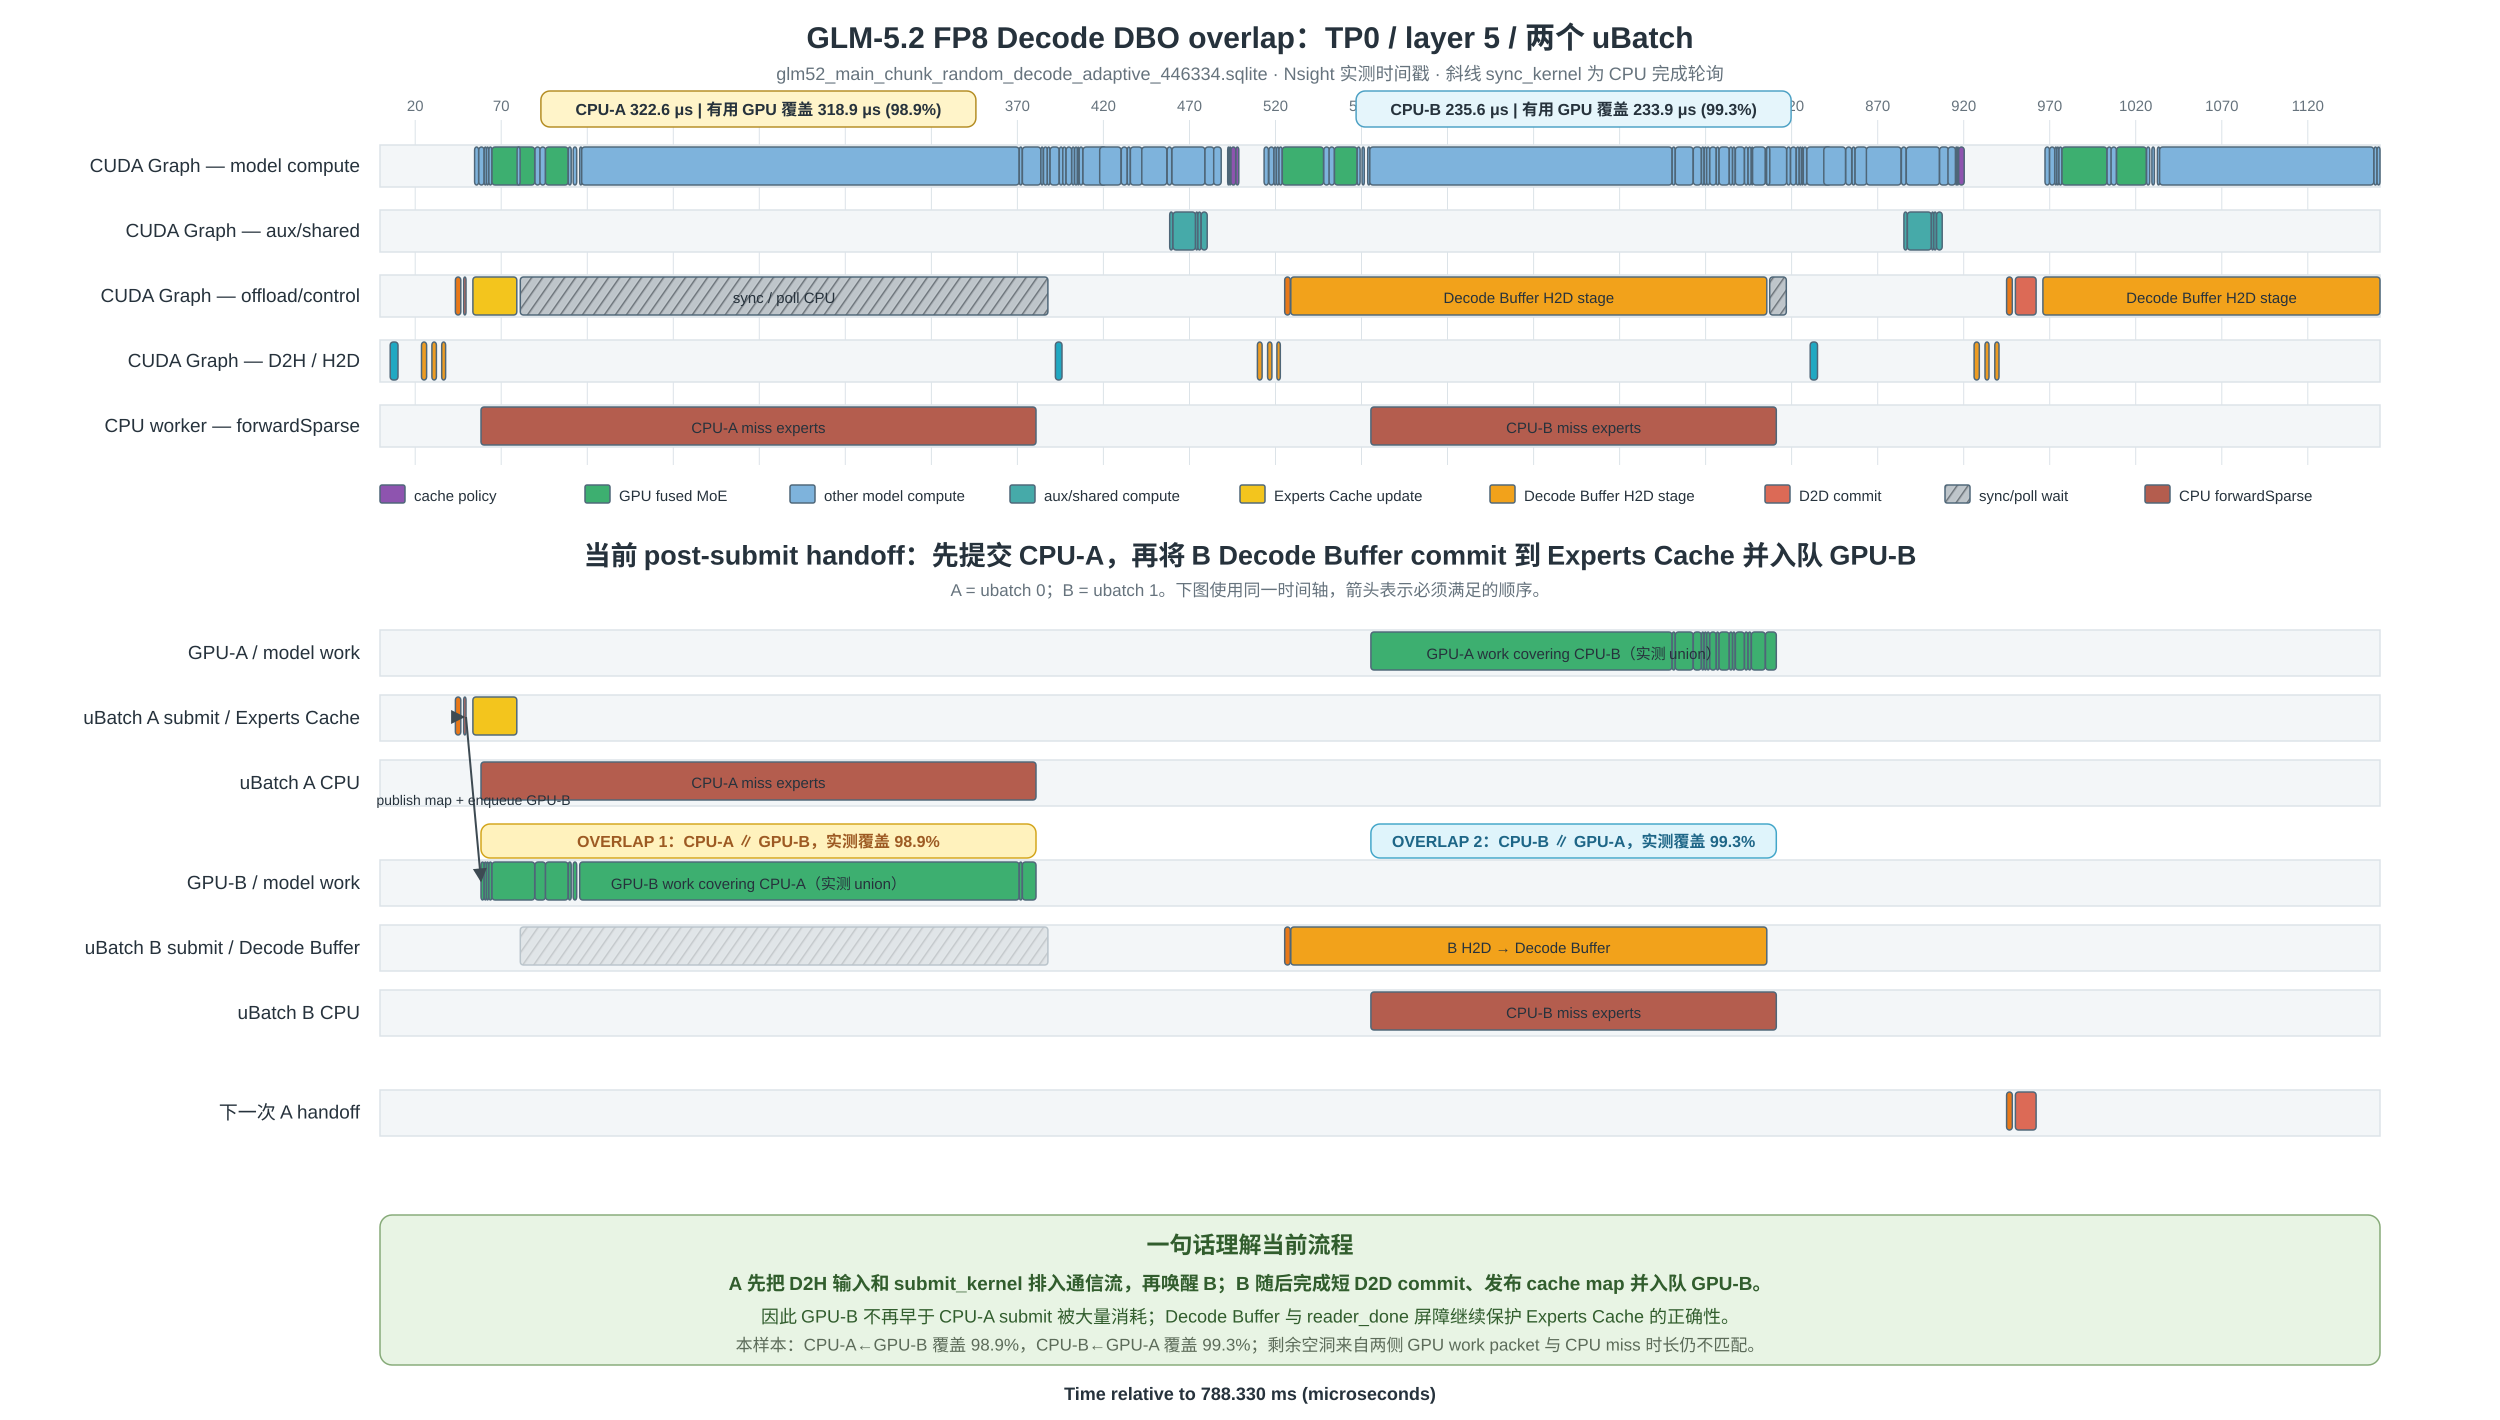
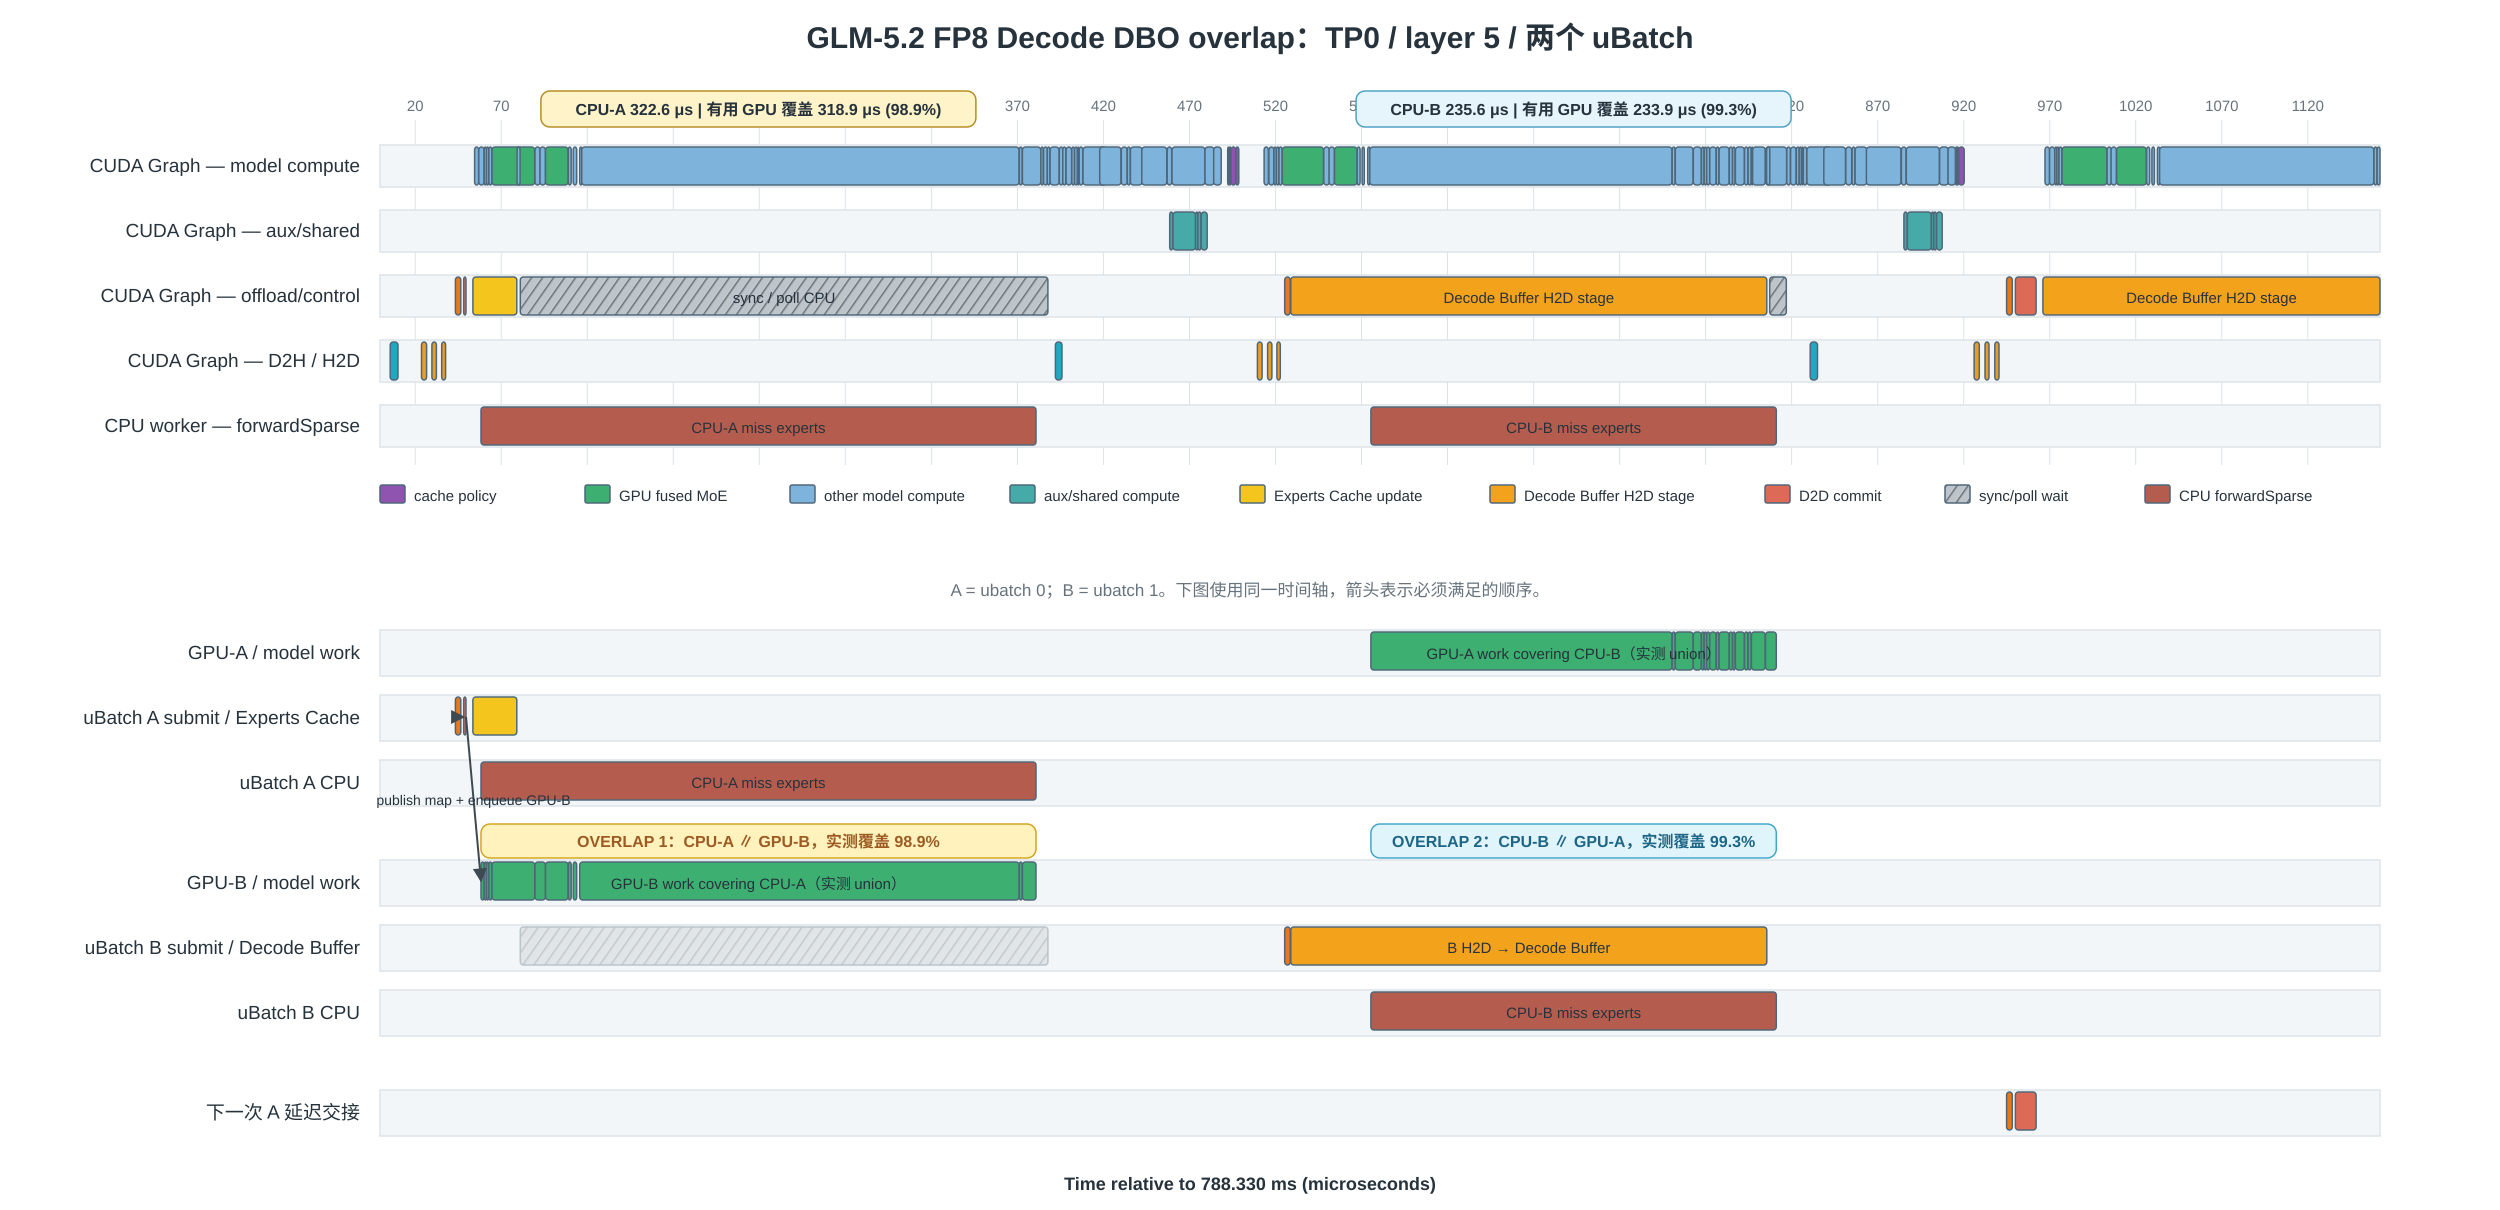
- <svg xmlns="http://www.w3.org/2000/svg" width="2500" height="1420" viewBox="0 0 2500 1420">
+ <svg xmlns="http://www.w3.org/2000/svg" width="2500" height="1210" viewBox="0 0 2500 1210">
  <defs>
    <pattern id="diagonalHatch" width="9" height="9" patternUnits="userSpaceOnUse" patternTransform="rotate(35)">
      <rect width="9" height="9" fill="#bec5ca" />
      <line x1="0" y1="0" x2="0" y2="9" stroke="#6e767c" stroke-width="3" />
    </pattern>
    <marker id="arrow" viewBox="0 0 10 10" refX="9" refY="5" markerWidth="7" markerHeight="7" orient="auto-start-reverse">
      <path d="M 0 0 L 10 5 L 0 10 z" fill="#3d4a52" />
    </marker>
  </defs>
  <rect width="100%" height="100%" fill="#ffffff" />
  <text x="1250.0" y="48.0" font-family="Arial, PingFang SC, Noto Sans CJK SC, sans-serif" font-size="30" font-weight="700" text-anchor="middle" fill="#26323c">GLM-5.2 FP8 Decode DBO overlap：TP0 / layer 5 / 两个 uBatch</text>
-   <text x="1250.0" y="80.0" font-family="Arial, PingFang SC, Noto Sans CJK SC, sans-serif" font-size="18" font-weight="400" text-anchor="middle" fill="#66737d">glm52_main_chunk_random_decode_adaptive_446334.sqlite · Nsight 实测时间戳 · 斜线 sync_kernel 为 CPU 完成轮询</text>
  <line x1="415.2" y1="120.0" x2="415.2" y2="465.0" stroke="#dce3e8" stroke-width="1" />
  <text x="415.2" y="111.0" font-family="Arial, PingFang SC, Noto Sans CJK SC, sans-serif" font-size="15" font-weight="400" text-anchor="middle" fill="#66737d">20</text>
  <line x1="501.2" y1="120.0" x2="501.2" y2="465.0" stroke="#dce3e8" stroke-width="1" />
  <text x="501.2" y="111.0" font-family="Arial, PingFang SC, Noto Sans CJK SC, sans-serif" font-size="15" font-weight="400" text-anchor="middle" fill="#66737d">70</text>
  <line x1="587.3" y1="120.0" x2="587.3" y2="465.0" stroke="#dce3e8" stroke-width="1" />
  <text x="587.3" y="111.0" font-family="Arial, PingFang SC, Noto Sans CJK SC, sans-serif" font-size="15" font-weight="400" text-anchor="middle" fill="#66737d">120</text>
  <line x1="673.3" y1="120.0" x2="673.3" y2="465.0" stroke="#dce3e8" stroke-width="1" />
  <text x="673.3" y="111.0" font-family="Arial, PingFang SC, Noto Sans CJK SC, sans-serif" font-size="15" font-weight="400" text-anchor="middle" fill="#66737d">170</text>
  <line x1="759.3" y1="120.0" x2="759.3" y2="465.0" stroke="#dce3e8" stroke-width="1" />
  <text x="759.3" y="111.0" font-family="Arial, PingFang SC, Noto Sans CJK SC, sans-serif" font-size="15" font-weight="400" text-anchor="middle" fill="#66737d">220</text>
  <line x1="845.3" y1="120.0" x2="845.3" y2="465.0" stroke="#dce3e8" stroke-width="1" />
  <text x="845.3" y="111.0" font-family="Arial, PingFang SC, Noto Sans CJK SC, sans-serif" font-size="15" font-weight="400" text-anchor="middle" fill="#66737d">270</text>
  <line x1="931.4" y1="120.0" x2="931.4" y2="465.0" stroke="#dce3e8" stroke-width="1" />
  <text x="931.4" y="111.0" font-family="Arial, PingFang SC, Noto Sans CJK SC, sans-serif" font-size="15" font-weight="400" text-anchor="middle" fill="#66737d">320</text>
  <line x1="1017.4" y1="120.0" x2="1017.4" y2="465.0" stroke="#dce3e8" stroke-width="1" />
  <text x="1017.4" y="111.0" font-family="Arial, PingFang SC, Noto Sans CJK SC, sans-serif" font-size="15" font-weight="400" text-anchor="middle" fill="#66737d">370</text>
  <line x1="1103.4" y1="120.0" x2="1103.4" y2="465.0" stroke="#dce3e8" stroke-width="1" />
  <text x="1103.4" y="111.0" font-family="Arial, PingFang SC, Noto Sans CJK SC, sans-serif" font-size="15" font-weight="400" text-anchor="middle" fill="#66737d">420</text>
  <line x1="1189.5" y1="120.0" x2="1189.5" y2="465.0" stroke="#dce3e8" stroke-width="1" />
  <text x="1189.5" y="111.0" font-family="Arial, PingFang SC, Noto Sans CJK SC, sans-serif" font-size="15" font-weight="400" text-anchor="middle" fill="#66737d">470</text>
  <line x1="1275.5" y1="120.0" x2="1275.5" y2="465.0" stroke="#dce3e8" stroke-width="1" />
  <text x="1275.5" y="111.0" font-family="Arial, PingFang SC, Noto Sans CJK SC, sans-serif" font-size="15" font-weight="400" text-anchor="middle" fill="#66737d">520</text>
  <line x1="1361.5" y1="120.0" x2="1361.5" y2="465.0" stroke="#dce3e8" stroke-width="1" />
  <text x="1361.5" y="111.0" font-family="Arial, PingFang SC, Noto Sans CJK SC, sans-serif" font-size="15" font-weight="400" text-anchor="middle" fill="#66737d">570</text>
  <line x1="1447.5" y1="120.0" x2="1447.5" y2="465.0" stroke="#dce3e8" stroke-width="1" />
  <text x="1447.5" y="111.0" font-family="Arial, PingFang SC, Noto Sans CJK SC, sans-serif" font-size="15" font-weight="400" text-anchor="middle" fill="#66737d">620</text>
  <line x1="1533.6" y1="120.0" x2="1533.6" y2="465.0" stroke="#dce3e8" stroke-width="1" />
  <text x="1533.6" y="111.0" font-family="Arial, PingFang SC, Noto Sans CJK SC, sans-serif" font-size="15" font-weight="400" text-anchor="middle" fill="#66737d">670</text>
  <line x1="1619.6" y1="120.0" x2="1619.6" y2="465.0" stroke="#dce3e8" stroke-width="1" />
  <text x="1619.6" y="111.0" font-family="Arial, PingFang SC, Noto Sans CJK SC, sans-serif" font-size="15" font-weight="400" text-anchor="middle" fill="#66737d">720</text>
  <line x1="1705.6" y1="120.0" x2="1705.6" y2="465.0" stroke="#dce3e8" stroke-width="1" />
  <text x="1705.6" y="111.0" font-family="Arial, PingFang SC, Noto Sans CJK SC, sans-serif" font-size="15" font-weight="400" text-anchor="middle" fill="#66737d">770</text>
  <line x1="1791.6" y1="120.0" x2="1791.6" y2="465.0" stroke="#dce3e8" stroke-width="1" />
  <text x="1791.6" y="111.0" font-family="Arial, PingFang SC, Noto Sans CJK SC, sans-serif" font-size="15" font-weight="400" text-anchor="middle" fill="#66737d">820</text>
  <line x1="1877.7" y1="120.0" x2="1877.7" y2="465.0" stroke="#dce3e8" stroke-width="1" />
  <text x="1877.7" y="111.0" font-family="Arial, PingFang SC, Noto Sans CJK SC, sans-serif" font-size="15" font-weight="400" text-anchor="middle" fill="#66737d">870</text>
  <line x1="1963.7" y1="120.0" x2="1963.7" y2="465.0" stroke="#dce3e8" stroke-width="1" />
  <text x="1963.7" y="111.0" font-family="Arial, PingFang SC, Noto Sans CJK SC, sans-serif" font-size="15" font-weight="400" text-anchor="middle" fill="#66737d">920</text>
  <line x1="2049.7" y1="120.0" x2="2049.7" y2="465.0" stroke="#dce3e8" stroke-width="1" />
  <text x="2049.7" y="111.0" font-family="Arial, PingFang SC, Noto Sans CJK SC, sans-serif" font-size="15" font-weight="400" text-anchor="middle" fill="#66737d">970</text>
  <line x1="2135.7" y1="120.0" x2="2135.7" y2="465.0" stroke="#dce3e8" stroke-width="1" />
  <text x="2135.7" y="111.0" font-family="Arial, PingFang SC, Noto Sans CJK SC, sans-serif" font-size="15" font-weight="400" text-anchor="middle" fill="#66737d">1020</text>
  <line x1="2221.8" y1="120.0" x2="2221.8" y2="465.0" stroke="#dce3e8" stroke-width="1" />
  <text x="2221.8" y="111.0" font-family="Arial, PingFang SC, Noto Sans CJK SC, sans-serif" font-size="15" font-weight="400" text-anchor="middle" fill="#66737d">1070</text>
  <line x1="2307.8" y1="120.0" x2="2307.8" y2="465.0" stroke="#dce3e8" stroke-width="1" />
  <text x="2307.8" y="111.0" font-family="Arial, PingFang SC, Noto Sans CJK SC, sans-serif" font-size="15" font-weight="400" text-anchor="middle" fill="#66737d">1120</text>
  <text x="360.0" y="172.0" font-family="Arial, PingFang SC, Noto Sans CJK SC, sans-serif" font-size="19" font-weight="400" text-anchor="end" fill="#26323c">CUDA Graph — model compute</text>
  <rect x="380.0" y="145.0" width="2000.0" height="42.0" rx="0.0" fill="#f3f6f8" stroke="#dce3e8" stroke-width="1.5" opacity="1.000" />
  <text x="360.0" y="237.0" font-family="Arial, PingFang SC, Noto Sans CJK SC, sans-serif" font-size="19" font-weight="400" text-anchor="end" fill="#26323c">CUDA Graph — aux/shared</text>
  <rect x="380.0" y="210.0" width="2000.0" height="42.0" rx="0.0" fill="#f3f6f8" stroke="#dce3e8" stroke-width="1.5" opacity="1.000" />
  <text x="360.0" y="302.0" font-family="Arial, PingFang SC, Noto Sans CJK SC, sans-serif" font-size="19" font-weight="400" text-anchor="end" fill="#26323c">CUDA Graph — offload/control</text>
  <rect x="380.0" y="275.0" width="2000.0" height="42.0" rx="0.0" fill="#f3f6f8" stroke="#dce3e8" stroke-width="1.5" opacity="1.000" />
  <text x="360.0" y="367.0" font-family="Arial, PingFang SC, Noto Sans CJK SC, sans-serif" font-size="19" font-weight="400" text-anchor="end" fill="#26323c">CUDA Graph — D2H / H2D</text>
  <rect x="380.0" y="340.0" width="2000.0" height="42.0" rx="0.0" fill="#f3f6f8" stroke="#dce3e8" stroke-width="1.5" opacity="1.000" />
  <text x="360.0" y="432.0" font-family="Arial, PingFang SC, Noto Sans CJK SC, sans-serif" font-size="19" font-weight="400" text-anchor="end" fill="#26323c">CPU worker — forwardSparse</text>
  <rect x="380.0" y="405.0" width="2000.0" height="42.0" rx="0.0" fill="#f3f6f8" stroke="#dce3e8" stroke-width="1.5" opacity="1.000" />
  <rect x="455.4" y="277.0" width="5.4" height="38.0" rx="3.0" fill="#e97818" stroke="#4e6678" stroke-width="1.5" opacity="1.000" />
  <rect x="463.7" y="277.0" width="2.3" height="38.0" rx="3.0" fill="#dc6a56" stroke="#4e6678" stroke-width="1.5" opacity="1.000" />
  <rect x="472.9" y="277.0" width="43.9" height="38.0" rx="3.0" fill="#f3c51d" stroke="#4e6678" stroke-width="1.5" opacity="1.000" />
  <rect x="474.6" y="147.0" width="4.0" height="38.0" rx="3.0" fill="#7eb3dc" stroke="#4e6678" stroke-width="1.5" opacity="1.000" />
  <rect x="478.8" y="147.0" width="5.3" height="38.0" rx="3.0" fill="#7eb3dc" stroke="#4e6678" stroke-width="1.5" opacity="1.000" />
  <rect x="484.2" y="147.0" width="2.3" height="38.0" rx="3.0" fill="#7eb3dc" stroke="#4e6678" stroke-width="1.5" opacity="1.000" />
  <rect x="486.5" y="147.0" width="2.2" height="38.0" rx="3.0" fill="#7eb3dc" stroke="#4e6678" stroke-width="1.5" opacity="1.000" />
  <rect x="488.9" y="147.0" width="3.0" height="38.0" rx="3.0" fill="#7eb3dc" stroke="#4e6678" stroke-width="1.5" opacity="1.000" />
  <rect x="492.0" y="147.0" width="42.7" height="38.0" rx="3.0" fill="#3daf70" stroke="#4e6678" stroke-width="1.5" opacity="1.000" />
  <rect x="517.1" y="147.0" width="3.0" height="38.0" rx="3.0" fill="#7eb3dc" stroke="#4e6678" stroke-width="1.5" opacity="1.000" />
  <rect x="520.3" y="277.0" width="527.6" height="38.0" rx="3.0" fill="url(#diagonalHatch)" stroke="#4e6678" stroke-width="1.5" opacity="1.000" />
  <text x="784.1" y="303.0" font-family="Arial, PingFang SC, Noto Sans CJK SC, sans-serif" font-size="15" font-weight="400" text-anchor="middle" fill="#26323c">sync / poll CPU</text>
  <rect x="535.0" y="147.0" width="5.2" height="38.0" rx="3.0" fill="#7eb3dc" stroke="#4e6678" stroke-width="1.5" opacity="1.000" />
  <rect x="540.0" y="147.0" width="5.5" height="38.0" rx="3.0" fill="#7eb3dc" stroke="#4e6678" stroke-width="1.5" opacity="1.000" />
  <rect x="545.5" y="147.0" width="22.6" height="38.0" rx="3.0" fill="#3daf70" stroke="#4e6678" stroke-width="1.5" opacity="1.000" />
  <rect x="568.3" y="147.0" width="2.9" height="38.0" rx="3.0" fill="#7eb3dc" stroke="#4e6678" stroke-width="1.5" opacity="1.000" />
  <rect x="573.2" y="147.0" width="3.5" height="38.0" rx="3.0" fill="#7eb3dc" stroke="#4e6678" stroke-width="1.5" opacity="1.000" />
  <rect x="579.7" y="147.0" width="2.3" height="38.0" rx="3.0" fill="#7eb3dc" stroke="#4e6678" stroke-width="1.5" opacity="1.000" />
  <rect x="581.7" y="147.0" width="437.4" height="38.0" rx="3.0" fill="#7eb3dc" stroke="#4e6678" stroke-width="1.5" opacity="1.000" />
  <rect x="1019.3" y="147.0" width="2.9" height="38.0" rx="3.0" fill="#7eb3dc" stroke="#4e6678" stroke-width="1.5" opacity="1.000" />
  <rect x="1022.4" y="147.0" width="18.4" height="38.0" rx="3.0" fill="#7eb3dc" stroke="#4e6678" stroke-width="1.5" opacity="1.000" />
  <rect x="1040.9" y="147.0" width="2.4" height="38.0" rx="3.0" fill="#7eb3dc" stroke="#4e6678" stroke-width="1.5" opacity="1.000" />
  <rect x="1043.5" y="147.0" width="3.9" height="38.0" rx="3.0" fill="#7eb3dc" stroke="#4e6678" stroke-width="1.5" opacity="1.000" />
  <rect x="1047.3" y="147.0" width="2.7" height="38.0" rx="3.0" fill="#7eb3dc" stroke="#4e6678" stroke-width="1.5" opacity="1.000" />
  <rect x="1050.1" y="147.0" width="9.0" height="38.0" rx="3.0" fill="#7eb3dc" stroke="#4e6678" stroke-width="1.5" opacity="1.000" />
  <rect x="1059.3" y="147.0" width="3.5" height="38.0" rx="3.0" fill="#7eb3dc" stroke="#4e6678" stroke-width="1.5" opacity="1.000" />
  <rect x="1062.8" y="147.0" width="3.1" height="38.0" rx="3.0" fill="#7eb3dc" stroke="#4e6678" stroke-width="1.5" opacity="1.000" />
  <rect x="1066.1" y="147.0" width="5.5" height="38.0" rx="3.0" fill="#7eb3dc" stroke="#4e6678" stroke-width="1.5" opacity="1.000" />
  <rect x="1071.8" y="147.0" width="2.7" height="38.0" rx="3.0" fill="#7eb3dc" stroke="#4e6678" stroke-width="1.5" opacity="1.000" />
  <rect x="1074.6" y="147.0" width="2.8" height="38.0" rx="3.0" fill="#7eb3dc" stroke="#4e6678" stroke-width="1.5" opacity="1.000" />
  <rect x="1077.5" y="147.0" width="1.5" height="38.0" rx="3.0" fill="#7eb3dc" stroke="#4e6678" stroke-width="1.5" opacity="1.000" />
  <rect x="1079.2" y="147.0" width="3.6" height="38.0" rx="3.0" fill="#7eb3dc" stroke="#4e6678" stroke-width="1.5" opacity="1.000" />
  <rect x="1083.0" y="147.0" width="23.4" height="38.0" rx="3.0" fill="#7eb3dc" stroke="#4e6678" stroke-width="1.5" opacity="1.000" />
  <rect x="1099.7" y="147.0" width="21.3" height="38.0" rx="3.0" fill="#7eb3dc" stroke="#4e6678" stroke-width="1.5" opacity="1.000" />
  <rect x="1121.3" y="147.0" width="5.9" height="38.0" rx="3.0" fill="#7eb3dc" stroke="#4e6678" stroke-width="1.5" opacity="1.000" />
  <rect x="1127.3" y="147.0" width="3.0" height="38.0" rx="3.0" fill="#7eb3dc" stroke="#4e6678" stroke-width="1.5" opacity="1.000" />
  <rect x="1130.4" y="147.0" width="11.7" height="38.0" rx="3.0" fill="#7eb3dc" stroke="#4e6678" stroke-width="1.5" opacity="1.000" />
  <rect x="1141.8" y="147.0" width="25.0" height="38.0" rx="3.0" fill="#7eb3dc" stroke="#4e6678" stroke-width="1.5" opacity="1.000" />
  <rect x="1167.2" y="147.0" width="4.5" height="38.0" rx="3.0" fill="#7eb3dc" stroke="#4e6678" stroke-width="1.5" opacity="1.000" />
  <rect x="1169.7" y="212.0" width="3.0" height="38.0" rx="3.0" fill="#46aaa9" stroke="#4e6678" stroke-width="1.5" opacity="1.000" />
  <rect x="1172.0" y="147.0" width="32.9" height="38.0" rx="3.0" fill="#7eb3dc" stroke="#4e6678" stroke-width="1.5" opacity="1.000" />
  <rect x="1173.0" y="212.0" width="22.5" height="38.0" rx="3.0" fill="#46aaa9" stroke="#4e6678" stroke-width="1.5" opacity="1.000" />
  <rect x="1195.6" y="212.0" width="2.3" height="38.0" rx="3.0" fill="#46aaa9" stroke="#4e6678" stroke-width="1.5" opacity="1.000" />
  <rect x="1197.9" y="212.0" width="3.1" height="38.0" rx="3.0" fill="#46aaa9" stroke="#4e6678" stroke-width="1.5" opacity="1.000" />
  <rect x="1201.2" y="212.0" width="6.0" height="38.0" rx="3.0" fill="#46aaa9" stroke="#4e6678" stroke-width="1.5" opacity="1.000" />
  <rect x="1205.0" y="147.0" width="9.0" height="38.0" rx="3.0" fill="#7eb3dc" stroke="#4e6678" stroke-width="1.5" opacity="1.000" />
  <rect x="1213.7" y="147.0" width="7.5" height="38.0" rx="3.0" fill="#7eb3dc" stroke="#4e6678" stroke-width="1.5" opacity="1.000" />
  <rect x="1227.7" y="147.0" width="1.5" height="38.0" rx="3.0" fill="#7eb3dc" stroke="#4e6678" stroke-width="1.5" opacity="1.000" />
  <rect x="1229.4" y="147.0" width="1.4" height="38.0" rx="3.0" fill="#7eb3dc" stroke="#4e6678" stroke-width="1.5" opacity="1.000" />
  <rect x="1231.0" y="147.0" width="4.7" height="38.0" rx="3.0" fill="#8e54af" stroke="#4e6678" stroke-width="1.5" opacity="1.000" />
  <rect x="1235.9" y="147.0" width="2.9" height="38.0" rx="3.0" fill="#8e54af" stroke="#4e6678" stroke-width="1.5" opacity="1.000" />
  <rect x="1264.1" y="147.0" width="4.3" height="38.0" rx="3.0" fill="#7eb3dc" stroke="#4e6678" stroke-width="1.5" opacity="1.000" />
  <rect x="1268.9" y="147.0" width="5.0" height="38.0" rx="3.0" fill="#7eb3dc" stroke="#4e6678" stroke-width="1.5" opacity="1.000" />
  <rect x="1274.0" y="147.0" width="2.3" height="38.0" rx="3.0" fill="#7eb3dc" stroke="#4e6678" stroke-width="1.5" opacity="1.000" />
  <rect x="1276.5" y="147.0" width="2.5" height="38.0" rx="3.0" fill="#7eb3dc" stroke="#4e6678" stroke-width="1.5" opacity="1.000" />
  <rect x="1279.0" y="147.0" width="3.2" height="38.0" rx="3.0" fill="#7eb3dc" stroke="#4e6678" stroke-width="1.5" opacity="1.000" />
  <rect x="1282.3" y="147.0" width="41.2" height="38.0" rx="3.0" fill="#3daf70" stroke="#4e6678" stroke-width="1.5" opacity="1.000" />
  <rect x="1284.7" y="277.0" width="5.6" height="38.0" rx="3.0" fill="#e97818" stroke="#4e6678" stroke-width="1.5" opacity="1.000" />
  <rect x="1290.8" y="277.0" width="476.0" height="38.0" rx="3.0" fill="#f2a21b" stroke="#4e6678" stroke-width="1.5" opacity="1.000" />
  <text x="1528.8" y="303.0" font-family="Arial, PingFang SC, Noto Sans CJK SC, sans-serif" font-size="15" font-weight="400" text-anchor="middle" fill="#26323c">Decode Buffer H2D stage</text>
  <rect x="1323.8" y="147.0" width="5.6" height="38.0" rx="3.0" fill="#7eb3dc" stroke="#4e6678" stroke-width="1.5" opacity="1.000" />
  <rect x="1329.1" y="147.0" width="5.3" height="38.0" rx="3.0" fill="#7eb3dc" stroke="#4e6678" stroke-width="1.5" opacity="1.000" />
  <rect x="1334.5" y="147.0" width="22.6" height="38.0" rx="3.0" fill="#3daf70" stroke="#4e6678" stroke-width="1.5" opacity="1.000" />
  <rect x="1357.2" y="147.0" width="2.9" height="38.0" rx="3.0" fill="#7eb3dc" stroke="#4e6678" stroke-width="1.5" opacity="1.000" />
  <rect x="1362.1" y="147.0" width="2.2" height="38.0" rx="3.0" fill="#7eb3dc" stroke="#4e6678" stroke-width="1.5" opacity="1.000" />
  <rect x="1367.7" y="147.0" width="2.3" height="38.0" rx="3.0" fill="#7eb3dc" stroke="#4e6678" stroke-width="1.5" opacity="1.000" />
  <rect x="1369.8" y="147.0" width="302.2" height="38.0" rx="3.0" fill="#7eb3dc" stroke="#4e6678" stroke-width="1.5" opacity="1.000" />
  <rect x="1672.2" y="147.0" width="3.0" height="38.0" rx="3.0" fill="#7eb3dc" stroke="#4e6678" stroke-width="1.5" opacity="1.000" />
  <rect x="1675.3" y="147.0" width="17.8" height="38.0" rx="3.0" fill="#7eb3dc" stroke="#4e6678" stroke-width="1.5" opacity="1.000" />
  <rect x="1693.3" y="147.0" width="8.0" height="38.0" rx="3.0" fill="#7eb3dc" stroke="#4e6678" stroke-width="1.5" opacity="1.000" />
  <rect x="1701.5" y="147.0" width="2.5" height="38.0" rx="3.0" fill="#7eb3dc" stroke="#4e6678" stroke-width="1.5" opacity="1.000" />
  <rect x="1704.2" y="147.0" width="2.4" height="38.0" rx="3.0" fill="#7eb3dc" stroke="#4e6678" stroke-width="1.5" opacity="1.000" />
  <rect x="1706.7" y="147.0" width="2.9" height="38.0" rx="3.0" fill="#7eb3dc" stroke="#4e6678" stroke-width="1.5" opacity="1.000" />
  <rect x="1709.8" y="147.0" width="6.4" height="38.0" rx="3.0" fill="#7eb3dc" stroke="#4e6678" stroke-width="1.5" opacity="1.000" />
  <rect x="1716.3" y="147.0" width="2.6" height="38.0" rx="3.0" fill="#7eb3dc" stroke="#4e6678" stroke-width="1.5" opacity="1.000" />
  <rect x="1719.1" y="147.0" width="10.1" height="38.0" rx="3.0" fill="#7eb3dc" stroke="#4e6678" stroke-width="1.5" opacity="1.000" />
  <rect x="1729.3" y="147.0" width="3.2" height="38.0" rx="3.0" fill="#7eb3dc" stroke="#4e6678" stroke-width="1.5" opacity="1.000" />
  <rect x="1732.6" y="147.0" width="2.5" height="38.0" rx="3.0" fill="#7eb3dc" stroke="#4e6678" stroke-width="1.5" opacity="1.000" />
  <rect x="1735.4" y="147.0" width="9.0" height="38.0" rx="3.0" fill="#7eb3dc" stroke="#4e6678" stroke-width="1.5" opacity="1.000" />
  <rect x="1744.5" y="147.0" width="3.4" height="38.0" rx="3.0" fill="#7eb3dc" stroke="#4e6678" stroke-width="1.5" opacity="1.000" />
  <rect x="1748.1" y="147.0" width="3.1" height="38.0" rx="3.0" fill="#7eb3dc" stroke="#4e6678" stroke-width="1.5" opacity="1.000" />
  <rect x="1751.4" y="147.0" width="1.5" height="38.0" rx="3.0" fill="#7eb3dc" stroke="#4e6678" stroke-width="1.5" opacity="1.000" />
  <rect x="1752.6" y="147.0" width="12.7" height="38.0" rx="3.0" fill="#7eb3dc" stroke="#4e6678" stroke-width="1.5" opacity="1.000" />
  <rect x="1765.5" y="147.0" width="21.1" height="38.0" rx="3.0" fill="#7eb3dc" stroke="#4e6678" stroke-width="1.5" opacity="1.000" />
  <rect x="1766.6" y="147.0" width="3.2" height="38.0" rx="3.0" fill="#7eb3dc" stroke="#4e6678" stroke-width="1.5" opacity="1.000" />
  <rect x="1769.7" y="277.0" width="16.6" height="38.0" rx="3.0" fill="url(#diagonalHatch)" stroke="#4e6678" stroke-width="1.5" opacity="1.000" />
  <rect x="1786.8" y="147.0" width="3.6" height="38.0" rx="3.0" fill="#7eb3dc" stroke="#4e6678" stroke-width="1.5" opacity="1.000" />
  <rect x="1790.6" y="147.0" width="5.5" height="38.0" rx="3.0" fill="#7eb3dc" stroke="#4e6678" stroke-width="1.5" opacity="1.000" />
  <rect x="1796.3" y="147.0" width="2.9" height="38.0" rx="3.0" fill="#7eb3dc" stroke="#4e6678" stroke-width="1.5" opacity="1.000" />
  <rect x="1799.2" y="147.0" width="2.2" height="38.0" rx="3.0" fill="#7eb3dc" stroke="#4e6678" stroke-width="1.5" opacity="1.000" />
  <rect x="1801.6" y="147.0" width="1.6" height="38.0" rx="3.0" fill="#7eb3dc" stroke="#4e6678" stroke-width="1.5" opacity="1.000" />
  <rect x="1803.3" y="147.0" width="3.4" height="38.0" rx="3.0" fill="#7eb3dc" stroke="#4e6678" stroke-width="1.5" opacity="1.000" />
  <rect x="1806.9" y="147.0" width="24.1" height="38.0" rx="3.0" fill="#7eb3dc" stroke="#4e6678" stroke-width="1.5" opacity="1.000" />
  <rect x="1823.8" y="147.0" width="21.7" height="38.0" rx="3.0" fill="#7eb3dc" stroke="#4e6678" stroke-width="1.5" opacity="1.000" />
  <rect x="1845.8" y="147.0" width="5.9" height="38.0" rx="3.0" fill="#7eb3dc" stroke="#4e6678" stroke-width="1.5" opacity="1.000" />
  <rect x="1852.1" y="147.0" width="2.9" height="38.0" rx="3.0" fill="#7eb3dc" stroke="#4e6678" stroke-width="1.5" opacity="1.000" />
  <rect x="1855.1" y="147.0" width="11.7" height="38.0" rx="3.0" fill="#7eb3dc" stroke="#4e6678" stroke-width="1.5" opacity="1.000" />
  <rect x="1866.4" y="147.0" width="34.6" height="38.0" rx="3.0" fill="#7eb3dc" stroke="#4e6678" stroke-width="1.5" opacity="1.000" />
  <rect x="1901.4" y="147.0" width="4.7" height="38.0" rx="3.0" fill="#7eb3dc" stroke="#4e6678" stroke-width="1.5" opacity="1.000" />
  <rect x="1903.9" y="212.0" width="3.3" height="38.0" rx="3.0" fill="#46aaa9" stroke="#4e6678" stroke-width="1.5" opacity="1.000" />
  <rect x="1906.3" y="147.0" width="33.1" height="38.0" rx="3.0" fill="#7eb3dc" stroke="#4e6678" stroke-width="1.5" opacity="1.000" />
  <rect x="1907.4" y="212.0" width="23.9" height="38.0" rx="3.0" fill="#46aaa9" stroke="#4e6678" stroke-width="1.5" opacity="1.000" />
  <rect x="1931.5" y="212.0" width="2.2" height="38.0" rx="3.0" fill="#46aaa9" stroke="#4e6678" stroke-width="1.5" opacity="1.000" />
  <rect x="1933.8" y="212.0" width="2.6" height="38.0" rx="3.0" fill="#46aaa9" stroke="#4e6678" stroke-width="1.5" opacity="1.000" />
  <rect x="1936.6" y="212.0" width="5.6" height="38.0" rx="3.0" fill="#46aaa9" stroke="#4e6678" stroke-width="1.5" opacity="1.000" />
  <rect x="1939.6" y="147.0" width="8.8" height="38.0" rx="3.0" fill="#7eb3dc" stroke="#4e6678" stroke-width="1.5" opacity="1.000" />
  <rect x="1948.0" y="147.0" width="7.5" height="38.0" rx="3.0" fill="#7eb3dc" stroke="#4e6678" stroke-width="1.5" opacity="1.000" />
  <rect x="1955.6" y="147.0" width="1.4" height="38.0" rx="3.0" fill="#7eb3dc" stroke="#4e6678" stroke-width="1.5" opacity="1.000" />
  <rect x="1957.2" y="147.0" width="1.3" height="38.0" rx="3.0" fill="#7eb3dc" stroke="#4e6678" stroke-width="1.5" opacity="1.000" />
  <rect x="1958.7" y="147.0" width="5.5" height="38.0" rx="3.0" fill="#8e54af" stroke="#4e6678" stroke-width="1.5" opacity="1.000" />
  <rect x="2006.6" y="277.0" width="5.7" height="38.0" rx="3.0" fill="#e97818" stroke="#4e6678" stroke-width="1.5" opacity="1.000" />
  <rect x="2015.4" y="277.0" width="20.7" height="38.0" rx="3.0" fill="#dc6a56" stroke="#4e6678" stroke-width="1.5" opacity="1.000" />
  <rect x="2042.9" y="277.0" width="337.1" height="38.0" rx="3.0" fill="#f2a21b" stroke="#4e6678" stroke-width="1.5" opacity="1.000" />
  <text x="2211.5" y="303.0" font-family="Arial, PingFang SC, Noto Sans CJK SC, sans-serif" font-size="15" font-weight="400" text-anchor="middle" fill="#26323c">Decode Buffer H2D stage</text>
  <rect x="2045.0" y="147.0" width="4.5" height="38.0" rx="3.0" fill="#7eb3dc" stroke="#4e6678" stroke-width="1.5" opacity="1.000" />
  <rect x="2049.6" y="147.0" width="5.1" height="38.0" rx="3.0" fill="#7eb3dc" stroke="#4e6678" stroke-width="1.5" opacity="1.000" />
  <rect x="2054.9" y="147.0" width="1.9" height="38.0" rx="3.0" fill="#7eb3dc" stroke="#4e6678" stroke-width="1.5" opacity="1.000" />
  <rect x="2056.9" y="147.0" width="1.9" height="38.0" rx="3.0" fill="#7eb3dc" stroke="#4e6678" stroke-width="1.5" opacity="1.000" />
  <rect x="2059.0" y="147.0" width="2.9" height="38.0" rx="3.0" fill="#7eb3dc" stroke="#4e6678" stroke-width="1.5" opacity="1.000" />
  <rect x="2062.0" y="147.0" width="44.9" height="38.0" rx="3.0" fill="#3daf70" stroke="#4e6678" stroke-width="1.5" opacity="1.000" />
  <rect x="2107.1" y="147.0" width="4.3" height="38.0" rx="3.0" fill="#7eb3dc" stroke="#4e6678" stroke-width="1.5" opacity="1.000" />
  <rect x="2111.1" y="147.0" width="5.3" height="38.0" rx="3.0" fill="#7eb3dc" stroke="#4e6678" stroke-width="1.5" opacity="1.000" />
  <rect x="2116.6" y="147.0" width="29.7" height="38.0" rx="3.0" fill="#3daf70" stroke="#4e6678" stroke-width="1.5" opacity="1.000" />
  <rect x="2146.6" y="147.0" width="3.1" height="38.0" rx="3.0" fill="#7eb3dc" stroke="#4e6678" stroke-width="1.5" opacity="1.000" />
  <rect x="2151.9" y="147.0" width="2.5" height="38.0" rx="3.0" fill="#7eb3dc" stroke="#4e6678" stroke-width="1.5" opacity="1.000" />
  <rect x="2157.4" y="147.0" width="2.4" height="38.0" rx="3.0" fill="#7eb3dc" stroke="#4e6678" stroke-width="1.5" opacity="1.000" />
  <rect x="2159.6" y="147.0" width="214.2" height="38.0" rx="3.0" fill="#7eb3dc" stroke="#4e6678" stroke-width="1.5" opacity="1.000" />
  <rect x="2374.0" y="147.0" width="2.9" height="38.0" rx="3.0" fill="#7eb3dc" stroke="#4e6678" stroke-width="1.5" opacity="1.000" />
  <rect x="2377.1" y="147.0" width="2.9" height="38.0" rx="3.0" fill="#7eb3dc" stroke="#4e6678" stroke-width="1.5" opacity="1.000" />
  <rect x="390.2" y="342.0" width="7.8" height="38.0" rx="3.0" fill="#20a8c2" stroke="#4e6678" stroke-width="1.5" opacity="1.000" />
  <rect x="421.5" y="342.0" width="5.1" height="38.0" rx="3.0" fill="#ed9c22" stroke="#4e6678" stroke-width="1.5" opacity="1.000" />
  <rect x="431.9" y="342.0" width="4.5" height="38.0" rx="3.0" fill="#ed9c22" stroke="#4e6678" stroke-width="1.5" opacity="1.000" />
  <rect x="441.7" y="342.0" width="3.9" height="38.0" rx="3.0" fill="#ed9c22" stroke="#4e6678" stroke-width="1.5" opacity="1.000" />
  <rect x="1055.4" y="342.0" width="6.6" height="38.0" rx="3.0" fill="#20a8c2" stroke="#4e6678" stroke-width="1.5" opacity="1.000" />
  <rect x="1257.4" y="342.0" width="4.7" height="38.0" rx="3.0" fill="#ed9c22" stroke="#4e6678" stroke-width="1.5" opacity="1.000" />
  <rect x="1267.6" y="342.0" width="4.3" height="38.0" rx="3.0" fill="#ed9c22" stroke="#4e6678" stroke-width="1.5" opacity="1.000" />
  <rect x="1276.9" y="342.0" width="3.4" height="38.0" rx="3.0" fill="#ed9c22" stroke="#4e6678" stroke-width="1.5" opacity="1.000" />
  <rect x="1810.2" y="342.0" width="7.3" height="38.0" rx="3.0" fill="#20a8c2" stroke="#4e6678" stroke-width="1.5" opacity="1.000" />
  <rect x="1974.1" y="342.0" width="5.2" height="38.0" rx="3.0" fill="#ed9c22" stroke="#4e6678" stroke-width="1.5" opacity="1.000" />
  <rect x="1985.0" y="342.0" width="4.0" height="38.0" rx="3.0" fill="#ed9c22" stroke="#4e6678" stroke-width="1.5" opacity="1.000" />
  <rect x="1994.8" y="342.0" width="4.2" height="38.0" rx="3.0" fill="#ed9c22" stroke="#4e6678" stroke-width="1.5" opacity="1.000" />
  <rect x="481.0" y="407.0" width="555.0" height="38.0" rx="3.0" fill="#b45d4e" stroke="#4e6678" stroke-width="1.5" opacity="1.000" />
  <text x="758.4" y="433.0" font-family="Arial, PingFang SC, Noto Sans CJK SC, sans-serif" font-size="15" font-weight="400" text-anchor="middle" fill="#26323c">CPU-A miss experts</text>
  <rect x="1370.9" y="407.0" width="405.4" height="38.0" rx="3.0" fill="#b45d4e" stroke="#4e6678" stroke-width="1.5" opacity="1.000" />
  <text x="1573.6" y="433.0" font-family="Arial, PingFang SC, Noto Sans CJK SC, sans-serif" font-size="15" font-weight="400" text-anchor="middle" fill="#26323c">CPU-B miss experts</text>
  <rect x="540.9" y="91.0" width="435.0" height="36.0" rx="9.0" fill="#fff4c9" stroke="#b48d24" stroke-width="1.5" opacity="1.000" />
  <text x="758.4" y="115.0" font-family="Arial, PingFang SC, Noto Sans CJK SC, sans-serif" font-size="16" font-weight="700" text-anchor="middle" fill="#26323c">CPU-A 322.6 μs | 有用 GPU 覆盖 318.9 μs (98.9%)</text>
  <rect x="1356.1" y="91.0" width="435.0" height="36.0" rx="9.0" fill="#e5f5fb" stroke="#4da1c4" stroke-width="1.5" opacity="1.000" />
  <text x="1573.6" y="115.0" font-family="Arial, PingFang SC, Noto Sans CJK SC, sans-serif" font-size="16" font-weight="700" text-anchor="middle" fill="#26323c">CPU-B 235.6 μs | 有用 GPU 覆盖 233.9 μs (99.3%)</text>
  <rect x="380.0" y="485.0" width="25.0" height="18.0" rx="2.0" fill="#8e54af" stroke="#4e6678" stroke-width="1.5" opacity="1.000" />
  <text x="414.0" y="501.0" font-family="Arial, PingFang SC, Noto Sans CJK SC, sans-serif" font-size="15" font-weight="400" text-anchor="start" fill="#26323c">cache policy</text>
  <rect x="585.0" y="485.0" width="25.0" height="18.0" rx="2.0" fill="#3daf70" stroke="#4e6678" stroke-width="1.5" opacity="1.000" />
  <text x="619.0" y="501.0" font-family="Arial, PingFang SC, Noto Sans CJK SC, sans-serif" font-size="15" font-weight="400" text-anchor="start" fill="#26323c">GPU fused MoE</text>
  <rect x="790.0" y="485.0" width="25.0" height="18.0" rx="2.0" fill="#7eb3dc" stroke="#4e6678" stroke-width="1.5" opacity="1.000" />
  <text x="824.0" y="501.0" font-family="Arial, PingFang SC, Noto Sans CJK SC, sans-serif" font-size="15" font-weight="400" text-anchor="start" fill="#26323c">other model compute</text>
  <rect x="1010.0" y="485.0" width="25.0" height="18.0" rx="2.0" fill="#46aaa9" stroke="#4e6678" stroke-width="1.5" opacity="1.000" />
  <text x="1044.0" y="501.0" font-family="Arial, PingFang SC, Noto Sans CJK SC, sans-serif" font-size="15" font-weight="400" text-anchor="start" fill="#26323c">aux/shared compute</text>
  <rect x="1240.0" y="485.0" width="25.0" height="18.0" rx="2.0" fill="#f3c51d" stroke="#4e6678" stroke-width="1.5" opacity="1.000" />
  <text x="1274.0" y="501.0" font-family="Arial, PingFang SC, Noto Sans CJK SC, sans-serif" font-size="15" font-weight="400" text-anchor="start" fill="#26323c">Experts Cache update</text>
  <rect x="1490.0" y="485.0" width="25.0" height="18.0" rx="2.0" fill="#f2a21b" stroke="#4e6678" stroke-width="1.5" opacity="1.000" />
  <text x="1524.0" y="501.0" font-family="Arial, PingFang SC, Noto Sans CJK SC, sans-serif" font-size="15" font-weight="400" text-anchor="start" fill="#26323c">Decode Buffer H2D stage</text>
  <rect x="1765.0" y="485.0" width="25.0" height="18.0" rx="2.0" fill="#dc6a56" stroke="#4e6678" stroke-width="1.5" opacity="1.000" />
  <text x="1799.0" y="501.0" font-family="Arial, PingFang SC, Noto Sans CJK SC, sans-serif" font-size="15" font-weight="400" text-anchor="start" fill="#26323c">D2D commit</text>
  <rect x="1945.0" y="485.0" width="25.0" height="18.0" rx="2.0" fill="url(#diagonalHatch)" stroke="#4e6678" stroke-width="1.5" opacity="1.000" />
  <text x="1979.0" y="501.0" font-family="Arial, PingFang SC, Noto Sans CJK SC, sans-serif" font-size="15" font-weight="400" text-anchor="start" fill="#26323c">sync/poll wait</text>
  <rect x="2145.0" y="485.0" width="25.0" height="18.0" rx="2.0" fill="#b45d4e" stroke="#4e6678" stroke-width="1.5" opacity="1.000" />
  <text x="2179.0" y="501.0" font-family="Arial, PingFang SC, Noto Sans CJK SC, sans-serif" font-size="15" font-weight="400" text-anchor="start" fill="#26323c">CPU forwardSparse</text>
-   <text x="1250.0" y="565.0" font-family="Arial, PingFang SC, Noto Sans CJK SC, sans-serif" font-size="27" font-weight="700" text-anchor="middle" fill="#26323c">当前 post-submit handoff：先提交 CPU-A，再将 B Decode Buffer commit 到 Experts Cache 并入队 GPU-B</text>
  <text x="1250.0" y="596.0" font-family="Arial, PingFang SC, Noto Sans CJK SC, sans-serif" font-size="17" font-weight="400" text-anchor="middle" fill="#66737d">A = ubatch 0；B = ubatch 1。下图使用同一时间轴，箭头表示必须满足的顺序。</text>
  <text x="360.0" y="659.0" font-family="Arial, PingFang SC, Noto Sans CJK SC, sans-serif" font-size="19" font-weight="400" text-anchor="end" fill="#26323c">GPU-A / model work</text>
  <rect x="380.0" y="630.0" width="2000.0" height="46.0" rx="0.0" fill="#f3f6f8" stroke="#dce3e8" stroke-width="1.5" opacity="1.000" />
  <text x="360.0" y="724.0" font-family="Arial, PingFang SC, Noto Sans CJK SC, sans-serif" font-size="19" font-weight="400" text-anchor="end" fill="#26323c">uBatch A submit / Experts Cache</text>
  <rect x="380.0" y="695.0" width="2000.0" height="46.0" rx="0.0" fill="#f3f6f8" stroke="#dce3e8" stroke-width="1.5" opacity="1.000" />
  <text x="360.0" y="789.0" font-family="Arial, PingFang SC, Noto Sans CJK SC, sans-serif" font-size="19" font-weight="400" text-anchor="end" fill="#26323c">uBatch A CPU</text>
  <rect x="380.0" y="760.0" width="2000.0" height="46.0" rx="0.0" fill="#f3f6f8" stroke="#dce3e8" stroke-width="1.5" opacity="1.000" />
  <text x="360.0" y="889.0" font-family="Arial, PingFang SC, Noto Sans CJK SC, sans-serif" font-size="19" font-weight="400" text-anchor="end" fill="#26323c">GPU-B / model work</text>
  <rect x="380.0" y="860.0" width="2000.0" height="46.0" rx="0.0" fill="#f3f6f8" stroke="#dce3e8" stroke-width="1.5" opacity="1.000" />
  <text x="360.0" y="954.0" font-family="Arial, PingFang SC, Noto Sans CJK SC, sans-serif" font-size="19" font-weight="400" text-anchor="end" fill="#26323c">uBatch B submit / Decode Buffer</text>
  <rect x="380.0" y="925.0" width="2000.0" height="46.0" rx="0.0" fill="#f3f6f8" stroke="#dce3e8" stroke-width="1.5" opacity="1.000" />
  <text x="360.0" y="1019.0" font-family="Arial, PingFang SC, Noto Sans CJK SC, sans-serif" font-size="19" font-weight="400" text-anchor="end" fill="#26323c">uBatch B CPU</text>
  <rect x="380.0" y="990.0" width="2000.0" height="46.0" rx="0.0" fill="#f3f6f8" stroke="#dce3e8" stroke-width="1.5" opacity="1.000" />
-   <text x="360.0" y="1119.0" font-family="Arial, PingFang SC, Noto Sans CJK SC, sans-serif" font-size="19" font-weight="400" text-anchor="end" fill="#26323c">下一次 A handoff</text>
+   <text x="360.0" y="1119.0" font-family="Arial, PingFang SC, Noto Sans CJK SC, sans-serif" font-size="19" font-weight="400" text-anchor="end" fill="#26323c">下一次 A 延迟交接</text>
  <rect x="380.0" y="1090.0" width="2000.0" height="46.0" rx="0.0" fill="#f3f6f8" stroke="#dce3e8" stroke-width="1.5" opacity="1.000" />
  <rect x="1370.9" y="632.0" width="301.1" height="38.0" rx="3.0" fill="#3daf70" stroke="#4e6678" stroke-width="1.5" opacity="1.000" />
  <rect x="1672.2" y="632.0" width="3.0" height="38.0" rx="3.0" fill="#3daf70" stroke="#4e6678" stroke-width="1.5" opacity="1.000" />
  <rect x="1675.3" y="632.0" width="17.8" height="38.0" rx="3.0" fill="#3daf70" stroke="#4e6678" stroke-width="1.5" opacity="1.000" />
  <rect x="1693.3" y="632.0" width="8.0" height="38.0" rx="3.0" fill="#3daf70" stroke="#4e6678" stroke-width="1.5" opacity="1.000" />
  <rect x="1701.5" y="632.0" width="2.5" height="38.0" rx="3.0" fill="#3daf70" stroke="#4e6678" stroke-width="1.5" opacity="1.000" />
  <rect x="1704.2" y="632.0" width="2.4" height="38.0" rx="3.0" fill="#3daf70" stroke="#4e6678" stroke-width="1.5" opacity="1.000" />
  <rect x="1706.7" y="632.0" width="2.9" height="38.0" rx="3.0" fill="#3daf70" stroke="#4e6678" stroke-width="1.5" opacity="1.000" />
  <rect x="1709.8" y="632.0" width="6.4" height="38.0" rx="3.0" fill="#3daf70" stroke="#4e6678" stroke-width="1.5" opacity="1.000" />
  <rect x="1716.3" y="632.0" width="2.6" height="38.0" rx="3.0" fill="#3daf70" stroke="#4e6678" stroke-width="1.5" opacity="1.000" />
  <rect x="1719.1" y="632.0" width="10.1" height="38.0" rx="3.0" fill="#3daf70" stroke="#4e6678" stroke-width="1.5" opacity="1.000" />
  <rect x="1729.3" y="632.0" width="3.2" height="38.0" rx="3.0" fill="#3daf70" stroke="#4e6678" stroke-width="1.5" opacity="1.000" />
  <rect x="1732.6" y="632.0" width="2.5" height="38.0" rx="3.0" fill="#3daf70" stroke="#4e6678" stroke-width="1.5" opacity="1.000" />
  <rect x="1735.4" y="632.0" width="9.0" height="38.0" rx="3.0" fill="#3daf70" stroke="#4e6678" stroke-width="1.5" opacity="1.000" />
  <rect x="1744.5" y="632.0" width="3.4" height="38.0" rx="3.0" fill="#3daf70" stroke="#4e6678" stroke-width="1.5" opacity="1.000" />
  <rect x="1748.1" y="632.0" width="3.1" height="38.0" rx="3.0" fill="#3daf70" stroke="#4e6678" stroke-width="1.5" opacity="1.000" />
  <rect x="1751.4" y="632.0" width="13.8" height="38.0" rx="3.0" fill="#3daf70" stroke="#4e6678" stroke-width="1.5" opacity="1.000" />
  <rect x="1765.5" y="632.0" width="10.8" height="38.0" rx="3.0" fill="#3daf70" stroke="#4e6678" stroke-width="1.5" opacity="1.000" />
  <rect x="481.0" y="862.0" width="3.1" height="38.0" rx="3.0" fill="#3daf70" stroke="#4e6678" stroke-width="1.5" opacity="1.000" />
  <rect x="484.2" y="862.0" width="2.3" height="38.0" rx="3.0" fill="#3daf70" stroke="#4e6678" stroke-width="1.5" opacity="1.000" />
  <rect x="486.5" y="862.0" width="2.2" height="38.0" rx="3.0" fill="#3daf70" stroke="#4e6678" stroke-width="1.5" opacity="1.000" />
  <rect x="488.9" y="862.0" width="3.0" height="38.0" rx="3.0" fill="#3daf70" stroke="#4e6678" stroke-width="1.5" opacity="1.000" />
  <rect x="492.0" y="862.0" width="42.7" height="38.0" rx="3.0" fill="#3daf70" stroke="#4e6678" stroke-width="1.5" opacity="1.000" />
  <rect x="535.0" y="862.0" width="10.5" height="38.0" rx="3.0" fill="#3daf70" stroke="#4e6678" stroke-width="1.5" opacity="1.000" />
  <rect x="545.5" y="862.0" width="22.6" height="38.0" rx="3.0" fill="#3daf70" stroke="#4e6678" stroke-width="1.5" opacity="1.000" />
  <rect x="568.3" y="862.0" width="2.9" height="38.0" rx="3.0" fill="#3daf70" stroke="#4e6678" stroke-width="1.5" opacity="1.000" />
  <rect x="573.2" y="862.0" width="3.5" height="38.0" rx="3.0" fill="#3daf70" stroke="#4e6678" stroke-width="1.5" opacity="1.000" />
  <rect x="579.7" y="862.0" width="439.4" height="38.0" rx="3.0" fill="#3daf70" stroke="#4e6678" stroke-width="1.5" opacity="1.000" />
  <rect x="1019.3" y="862.0" width="2.9" height="38.0" rx="3.0" fill="#3daf70" stroke="#4e6678" stroke-width="1.5" opacity="1.000" />
  <rect x="1022.4" y="862.0" width="13.6" height="38.0" rx="3.0" fill="#3daf70" stroke="#4e6678" stroke-width="1.5" opacity="1.000" />
  <text x="1573.6" y="659.0" font-family="Arial, PingFang SC, Noto Sans CJK SC, sans-serif" font-size="15" font-weight="400" text-anchor="middle" fill="#26323c">GPU-A work covering CPU-B（实测 union）</text>
  <text x="758.4" y="889.0" font-family="Arial, PingFang SC, Noto Sans CJK SC, sans-serif" font-size="15" font-weight="400" text-anchor="middle" fill="#26323c">GPU-B work covering CPU-A（实测 union）</text>
  <rect x="455.4" y="697.0" width="5.4" height="38.0" rx="3.0" fill="#e97818" stroke="#4e6678" stroke-width="1.5" opacity="1.000" />
  <rect x="463.7" y="697.0" width="2.3" height="38.0" rx="3.0" fill="#dc6a56" stroke="#4e6678" stroke-width="1.5" opacity="1.000" />
  <rect x="472.9" y="697.0" width="43.9" height="38.0" rx="3.0" fill="#f3c51d" stroke="#4e6678" stroke-width="1.5" opacity="1.000" />
  <rect x="481.0" y="762.0" width="555.0" height="38.0" rx="3.0" fill="#b45d4e" stroke="#4e6678" stroke-width="1.5" opacity="1.000" />
  <text x="758.4" y="788.0" font-family="Arial, PingFang SC, Noto Sans CJK SC, sans-serif" font-size="15" font-weight="400" text-anchor="middle" fill="#26323c">CPU-A miss experts</text>
  <rect x="1284.7" y="927.0" width="5.6" height="38.0" rx="3.0" fill="#e97818" stroke="#4e6678" stroke-width="1.5" opacity="1.000" />
  <rect x="1290.8" y="927.0" width="476.0" height="38.0" rx="3.0" fill="#f2a21b" stroke="#4e6678" stroke-width="1.5" opacity="1.000" />
  <text x="1528.8" y="953.0" font-family="Arial, PingFang SC, Noto Sans CJK SC, sans-serif" font-size="15" font-weight="400" text-anchor="middle" fill="#26323c">B H2D → Decode Buffer</text>
  <rect x="520.3" y="927.0" width="527.6" height="38.0" rx="3.0" fill="url(#diagonalHatch)" stroke="#4e6678" stroke-width="1.5" opacity="0.350" />
  <rect x="1370.9" y="992.0" width="405.4" height="38.0" rx="3.0" fill="#b45d4e" stroke="#4e6678" stroke-width="1.5" opacity="1.000" />
  <text x="1573.6" y="1018.0" font-family="Arial, PingFang SC, Noto Sans CJK SC, sans-serif" font-size="15" font-weight="400" text-anchor="middle" fill="#26323c">CPU-B miss experts</text>
  <rect x="2006.6" y="1092.0" width="5.7" height="38.0" rx="3.0" fill="#e97818" stroke="#4e6678" stroke-width="1.5" opacity="1.000" />
  <rect x="2015.4" y="1092.0" width="20.7" height="38.0" rx="3.0" fill="#dc6a56" stroke="#4e6678" stroke-width="1.5" opacity="1.000" />
  <line x1="460.8" y1="717.0" x2="463.7" y2="717.0" stroke="#3d4a52" stroke-width="2" marker-end="url(#arrow)" />
  <line x1="466.0" y1="717.0" x2="481.0" y2="881.0" stroke="#3d4a52" stroke-width="2" marker-end="url(#arrow)" />
  <text x="473.5" y="805.0" font-family="Arial, PingFang SC, Noto Sans CJK SC, sans-serif" font-size="14" font-weight="400" text-anchor="middle" fill="#26323c">publish map + enqueue GPU-B</text>
  <rect x="481.0" y="824.0" width="555.0" height="34.0" rx="9.0" fill="#fff2bd" stroke="#d3a51c" stroke-width="1.5" opacity="1.000" />
  <text x="758.4" y="847.0" font-family="Arial, PingFang SC, Noto Sans CJK SC, sans-serif" font-size="16" font-weight="700" text-anchor="middle" fill="#9d5a23">OVERLAP 1：CPU-A ∥ GPU-B，实测覆盖 98.9%</text>
  <rect x="1370.9" y="824.0" width="405.4" height="34.0" rx="9.0" fill="#dff4fb" stroke="#43a6c9" stroke-width="1.5" opacity="1.000" />
  <text x="1573.6" y="847.0" font-family="Arial, PingFang SC, Noto Sans CJK SC, sans-serif" font-size="16" font-weight="700" text-anchor="middle" fill="#1e6687">OVERLAP 2：CPU-B ∥ GPU-A，实测覆盖 99.3%</text>
-   <rect x="380.0" y="1215.0" width="2000.0" height="150.0" rx="12.0" fill="#e8f4e4" stroke="#86aa78" stroke-width="1.5" opacity="1.000" />
-   <text x="1250.0" y="1253.0" font-family="Arial, PingFang SC, Noto Sans CJK SC, sans-serif" font-size="23" font-weight="700" text-anchor="middle" fill="#315d2d">一句话理解当前流程</text>
-   <text x="1250.0" y="1290.0" font-family="Arial, PingFang SC, Noto Sans CJK SC, sans-serif" font-size="19" font-weight="600" text-anchor="middle" fill="#315d2d">A 先把 D2H 输入和 submit_kernel 排入通信流，再唤醒 B；B 随后完成短 D2D commit、发布 cache map 并入队 GPU-B。</text>
-   <text x="1250.0" y="1323.0" font-family="Arial, PingFang SC, Noto Sans CJK SC, sans-serif" font-size="18" font-weight="400" text-anchor="middle" fill="#315d2d">因此 GPU-B 不再早于 CPU-A submit 被大量消耗；Decode Buffer 与 reader_done 屏障继续保护 Experts Cache 的正确性。</text>
-   <text x="1250.0" y="1351.0" font-family="Arial, PingFang SC, Noto Sans CJK SC, sans-serif" font-size="17" font-weight="400" text-anchor="middle" fill="#5c6b59">本样本：CPU-A←GPU-B 覆盖 98.9%，CPU-B←GPU-A 覆盖 99.3%；剩余空洞来自两侧 GPU work packet 与 CPU miss 时长仍不匹配。</text>
-   <text x="1250.0" y="1400.0" font-family="Arial, PingFang SC, Noto Sans CJK SC, sans-serif" font-size="18" font-weight="600" text-anchor="middle" fill="#26323c">Time relative to 788.330 ms (microseconds)</text>
+   <text x="1250.0" y="1190.0" font-family="Arial, PingFang SC, Noto Sans CJK SC, sans-serif" font-size="18" font-weight="600" text-anchor="middle" fill="#26323c">Time relative to 788.330 ms (microseconds)</text>
</svg>
